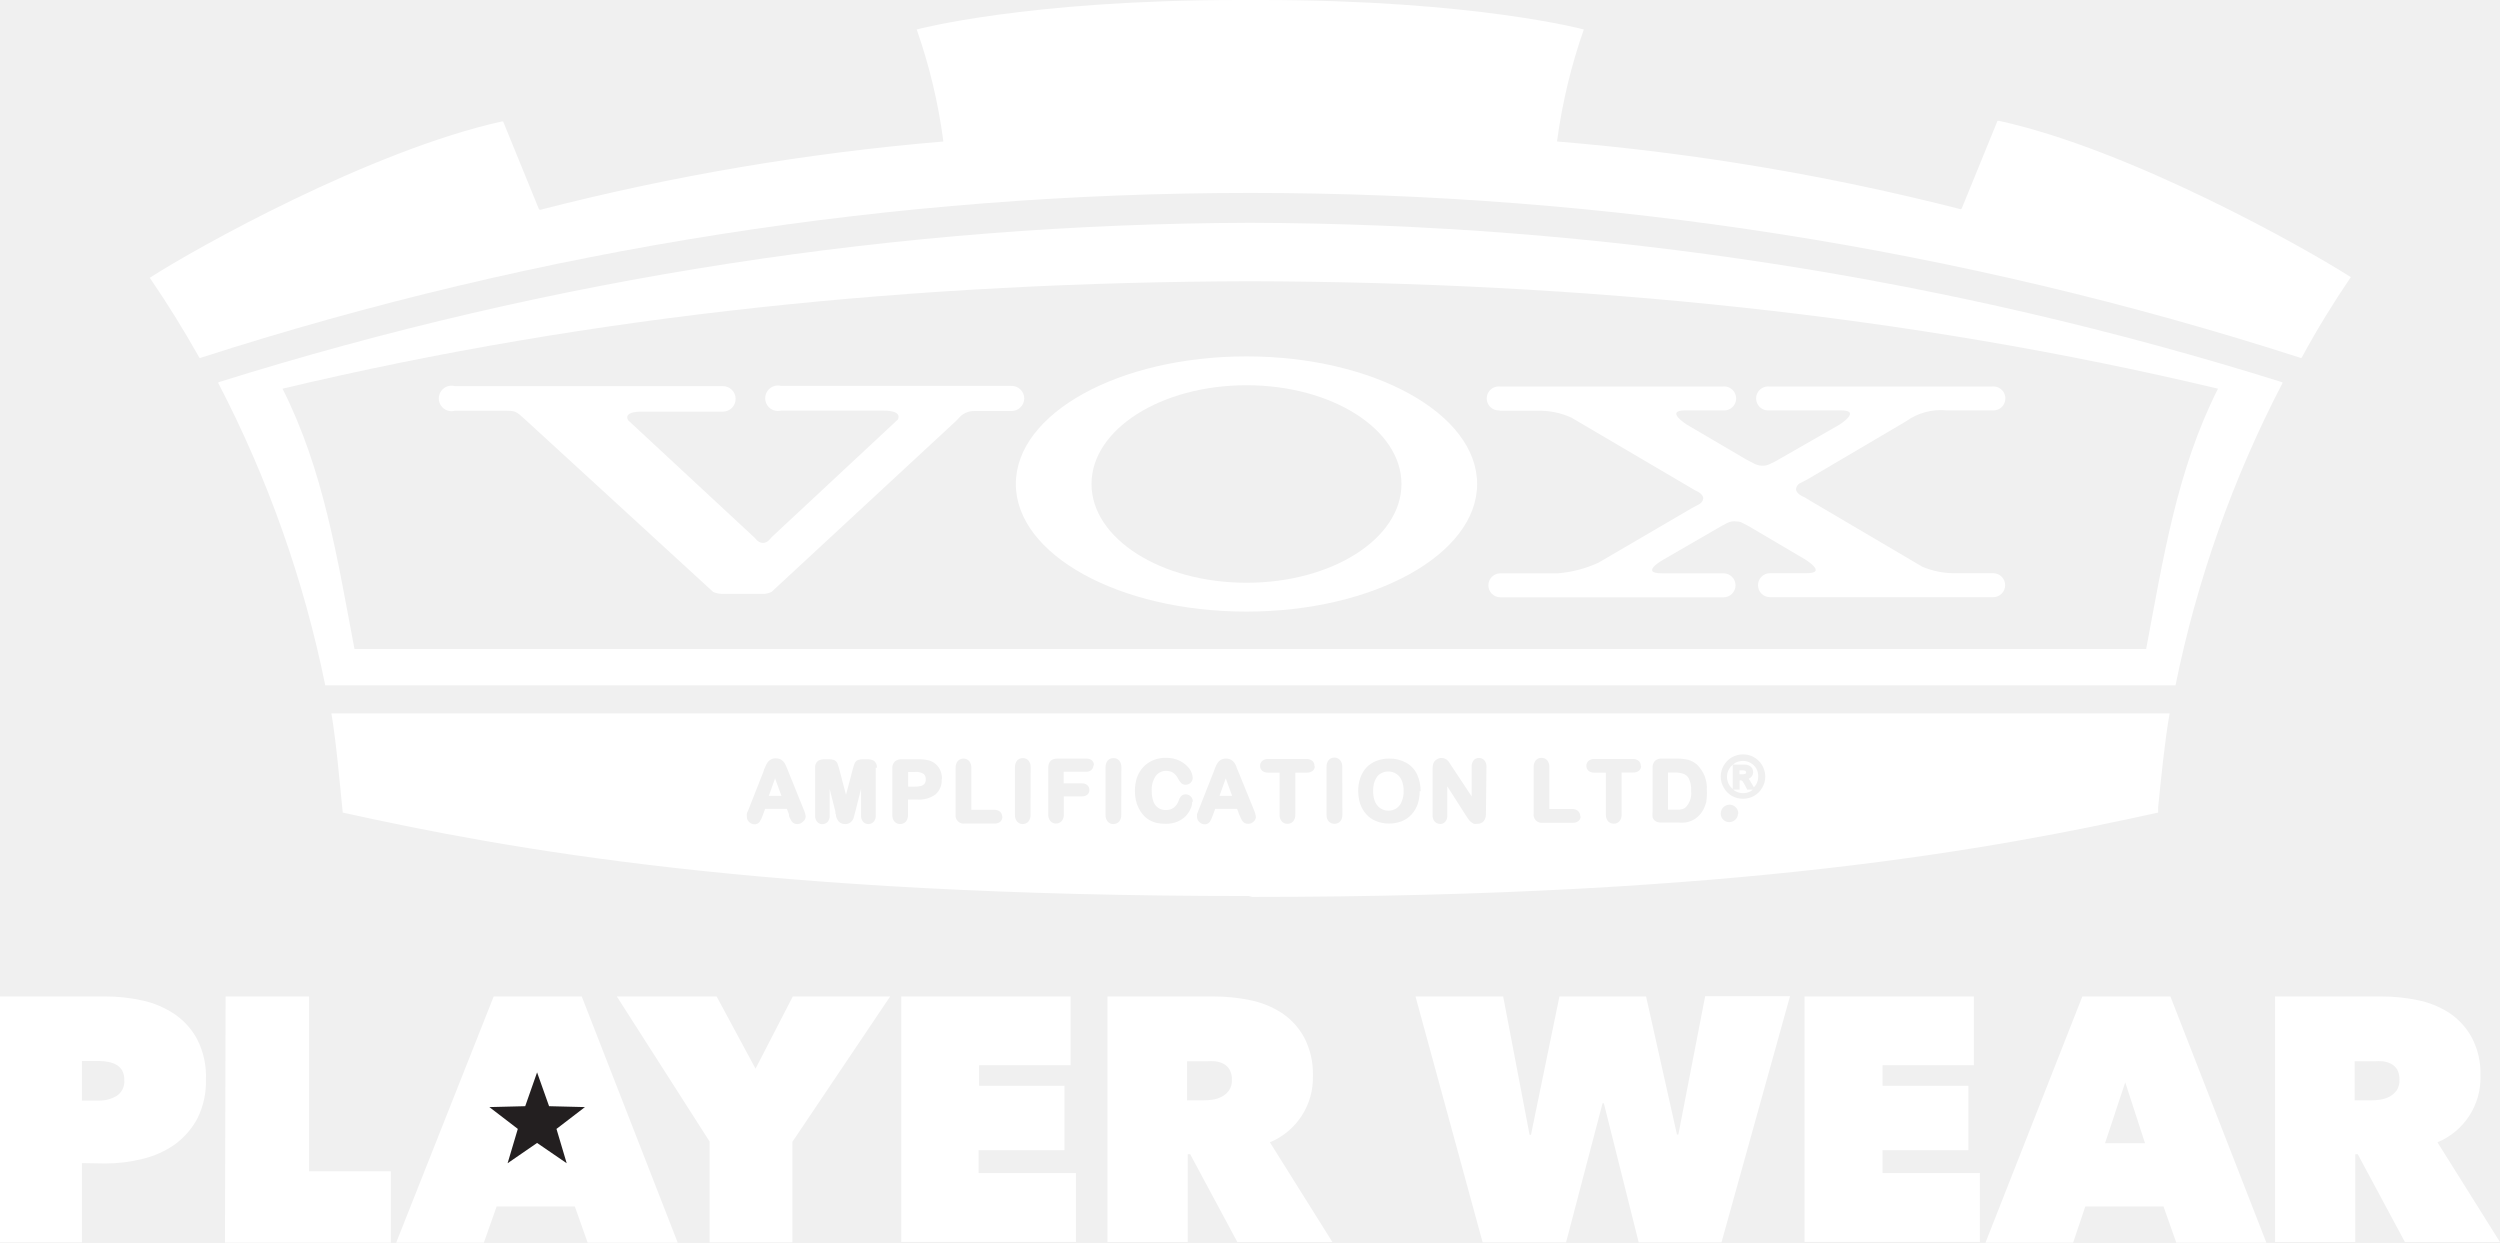
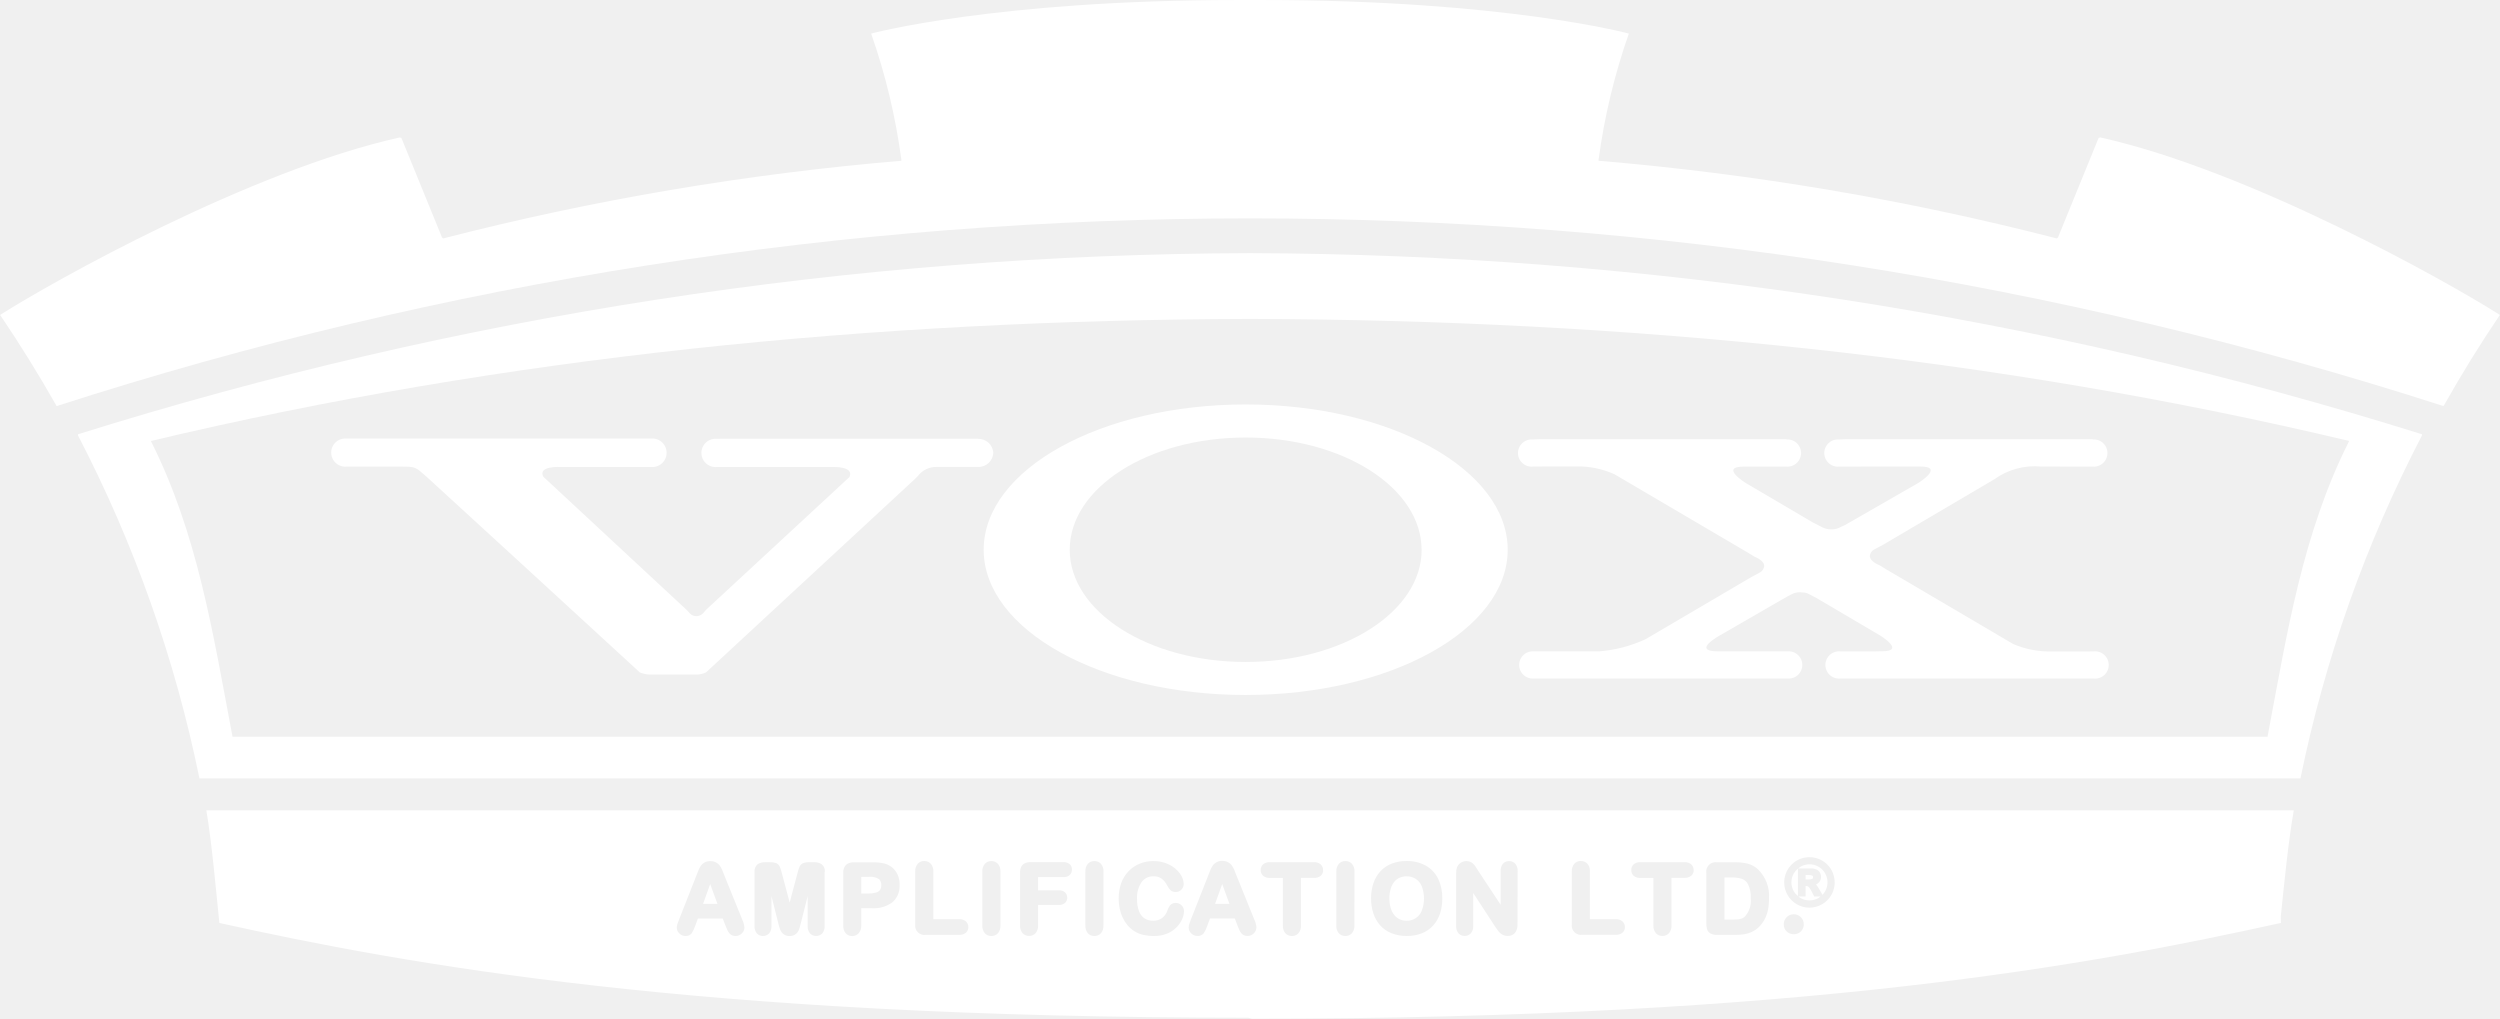
- <svg xmlns="http://www.w3.org/2000/svg" id="Layer_1" data-name="Layer 1" viewBox="0 0 195.92 97.36">
+ <svg xmlns="http://www.w3.org/2000/svg" id="Layer_1" data-name="Layer 1" viewBox="0 0 172.5 70.294">
  <defs>
-     <style>.cls-1{fill:#fff;}.cls-2{fill:#231f20;}</style>
+     <style>.cls-1{fill:#fff;}</style>
  </defs>
-   <path class="cls-1" d="M305.52,369.91h0Z" transform="translate(-208.58 -347.91)" />
-   <path class="cls-1" d="M392.81,369.63h0c-3.63-2.32-17.28-10-27.57-12.25l-.12,0-2.8,6.86-.07.07A190.86,190.86,0,0,0,330.61,359v-.08a44.19,44.19,0,0,1,2.09-8.7s-8.56-2.31-25.33-2.31h-1.62c-16.76,0-25.33,2.31-25.33,2.31a43.51,43.51,0,0,1,2.08,8.7V359a190.59,190.59,0,0,0-31.61,5.36l-.08-.07-2.8-6.86-.11,0c-10.3,2.29-24,9.93-27.58,12.25h0c1.37,2,2.66,4.09,3.86,6.22h0l.06.07a268.44,268.44,0,0,1,164.68,0l.06-.07h0C390.16,373.72,391.44,371.64,392.81,369.63Z" transform="translate(-208.58 -347.91)" />
-   <path class="cls-1" d="M306.56,365.37a273.13,273.13,0,0,0-80.87,12.5v.07h0a90.26,90.26,0,0,1,8.38,23.68h145a90.26,90.26,0,0,1,8.38-23.68h0v-.07A273.07,273.07,0,0,0,306.56,365.37Zm75.84,13c-3.23,6.4-4.28,13.24-5.63,20.4H236.36c-1.36-7.16-2.41-14-5.64-20.4h0c24.35-5.8,49.74-8.35,75.84-8.42h0c26.1.07,51.5,2.62,75.84,8.42Z" transform="translate(-208.58 -347.91)" />
-   <path class="cls-1" d="M288.19,385.84c0,5.53,8.09,10,18.07,10s18.08-4.49,18.08-10-8.1-10-18.08-10S288.19,380.3,288.19,385.84Zm30.22,0c0,4.28-5.44,7.74-12.14,7.74s-12.15-3.46-12.15-7.74,5.44-7.74,12.15-7.74S318.41,381.57,318.41,385.84Z" transform="translate(-208.58 -347.91)" />
-   <path class="cls-1" d="M326.07,380.1h3a6,6,0,0,1,2.66.54l9.17,5.39.49.29c.42.18.67.4.67.65a.57.57,0,0,1-.28.43l-.61.33L333.86,392a9.39,9.39,0,0,1-3.2.84h-4.5a.94.94,0,1,0,0,1.88h17.49a.94.94,0,1,0,0-1.88h-4.82c-1.84,0,.15-1.1.15-1.1l4.15-2.4.46-.26.3-.16a1.24,1.24,0,0,1,.82-.14.78.78,0,0,1,.42.11l.52.27,4.36,2.57s1.84,1.1.15,1.1h-2.87a.94.94,0,1,0,0,1.88h17.49a.94.94,0,1,0,0-1.88h-2.89a6.45,6.45,0,0,1-2.67-.51l-8.73-5.14-.49-.3c-.42-.17-.67-.4-.67-.64a.6.6,0,0,1,.27-.44l.62-.32,7.71-4.54a4.7,4.7,0,0,1,3.2-.87h3.57a.94.94,0,1,0,0-1.87v0h-17l-.46,0a.94.94,0,1,0,0,1.87h5.6c1.7,0-.14,1.14-.14,1.14l-4.61,2.64-.46.26-.28.13a1.23,1.23,0,0,1-.49.16,1.43,1.43,0,0,1-.74-.12l-.69-.36-4.62-2.71s-1.84-1.14-.15-1.14h2.94a.94.94,0,1,0,0-1.87v0h-17l-.47,0a.94.94,0,1,0,0,1.87Z" transform="translate(-208.58 -347.91)" />
-   <path class="cls-1" d="M288.85,379.15a1,1,0,0,0-1.06-1h-18a1,1,0,1,0,0,1.94h8.05s1.44-.05,1.11.69L269.06,390l-.21.24a.71.71,0,0,1-.48.22.73.73,0,0,1-.52-.26l-.1-.12-9.95-9.24c-.4-.75,1.16-.67,1.16-.67h6.27a1,1,0,1,0,0-2h-21a1,1,0,1,0,0,1.93h3.86c.89,0,.89,0,1.67.71l14.71,13.49a1.86,1.86,0,0,0,.67.15h3.34a1.58,1.58,0,0,0,.56-.15l14.44-13.38.19-.19a1.57,1.57,0,0,1,1.27-.61h2.86A1,1,0,0,0,288.85,379.15Z" transform="translate(-208.58 -347.91)" />
-   <path class="cls-1" d="M340.48,408.54a2.29,2.29,0,0,0-.7-.09h-.48v2.91h.93l.25-.06a.67.67,0,0,0,.2-.12,1.57,1.57,0,0,0,.43-1.28,1.91,1.91,0,0,0-.19-1A.79.79,0,0,0,340.48,408.54Z" transform="translate(-208.58 -347.91)" />
-   <path class="cls-1" d="M280.25,408.41h0v0h-.5v1.15h.5a1.86,1.86,0,0,0,.52-.06.5.5,0,0,0,.27-.18.53.53,0,0,0,.09-.34.56.56,0,0,0-.14-.4A1.08,1.08,0,0,0,280.25,408.41Z" transform="translate(-208.58 -347.91)" />
-   <polygon class="cls-1" points="95.57 62.37 96.56 62.37 96.06 61 95.57 62.37" />
-   <path class="cls-1" d="M344.09,408.17a1.2,1.2,0,0,0-.17.62,1.27,1.27,0,0,0,.17.63,1.22,1.22,0,0,0,.28.32v-1.9A1.12,1.12,0,0,0,344.09,408.17Z" transform="translate(-208.58 -347.91)" />
-   <path class="cls-1" d="M318,408.55a1.11,1.11,0,0,0-.63-.18,1.2,1.2,0,0,0-.47.1,1.07,1.07,0,0,0-.37.27,1.54,1.54,0,0,0-.25.48,2.26,2.26,0,0,0-.09.67,2.4,2.4,0,0,0,.09.69,1.36,1.36,0,0,0,.26.48,1,1,0,0,0,.38.28,1,1,0,0,0,.46.1,1.12,1.12,0,0,0,.6-.16,1.1,1.1,0,0,0,.43-.51,2,2,0,0,0,.17-.88,1.94,1.94,0,0,0-.16-.84A1.05,1.05,0,0,0,318,408.55Z" transform="translate(-208.58 -347.91)" />
-   <path class="cls-1" d="M345.79,407.71a1.2,1.2,0,0,0-.62-.17,1.27,1.27,0,0,0-.63.17l-.15.12h.9a.8.8,0,0,1,.36.07.61.61,0,0,1,.24.21.65.65,0,0,1,.08.31.55.55,0,0,1-.15.38.72.72,0,0,1-.2.14l0,0a1.58,1.58,0,0,1,.19.3l.22.37a1.3,1.3,0,0,0,.18-.23,1.32,1.32,0,0,0,0-1.26A1.24,1.24,0,0,0,345.79,407.71Z" transform="translate(-208.58 -347.91)" />
-   <polygon class="cls-1" points="60.25 62.37 61.24 62.37 60.74 61 60.25 62.37" />
-   <path class="cls-1" d="M234.55,403.82c.37,2.12.67,5.6.89,7.77h0c12.87,2.84,32.78,6.54,71,6.54l.27.07c38.22,0,58.12-3.77,71-6.61v-.42c.22-2.18.52-5.23.9-7.35Zm36.95,8.49a.6.6,0,0,1-.43.18h0a.58.58,0,0,1-.26-.05.65.65,0,0,1-.18-.15,1.86,1.86,0,0,1-.14-.25l-.08-.18h0l0-.05v0l0-.08h0l-.16-.43h-1.71l-.19.52a2.18,2.18,0,0,1-.25.51.5.5,0,0,1-.42.18h0a.6.6,0,0,1-.38-.17.55.55,0,0,1-.19-.41,1,1,0,0,1,0-.24c0-.07.06-.17.11-.29l1.21-3.07c0-.09.07-.19.12-.32a1.69,1.69,0,0,1,.17-.33.75.75,0,0,1,.66-.34h0a.9.9,0,0,1,.4.09,1,1,0,0,1,.26.24,1.59,1.59,0,0,1,.15.29l.15.36,1.23,3.05a1.51,1.51,0,0,1,.15.56A.56.56,0,0,1,271.5,412.31Zm5.71-4.24v3.74a.7.7,0,0,1-.16.5.55.55,0,0,1-.43.18h0a.54.54,0,0,1-.4-.18.7.7,0,0,1-.16-.5v-2.08l-.47,1.86c-.05.2-.09.34-.12.44a.74.74,0,0,1-.22.31.61.61,0,0,1-.44.15.71.71,0,0,1-.36-.09.59.59,0,0,1-.23-.24,1.39,1.39,0,0,1-.12-.28c0-.07,0-.14-.05-.21h0l0-.07h0l0-.08h0l-.45-1.78v2.08a.7.7,0,0,1-.16.5.56.56,0,0,1-.42.18h0a.54.54,0,0,1-.4-.18.7.7,0,0,1-.16-.5v-3.74a.63.63,0,0,1,.22-.54,1,1,0,0,1,.52-.13h.3a1.14,1.14,0,0,1,.44.06.49.49,0,0,1,.26.25,3.64,3.64,0,0,1,.14.43l.54,2.05.54-2.05a3.64,3.64,0,0,1,.14-.43.46.46,0,0,1,.26-.25,1.14,1.14,0,0,1,.44-.06h.3a1,1,0,0,1,.52.13.62.62,0,0,1,.22.54Zm5.17.9h0v.08h0a1.45,1.45,0,0,1-.49,1.12,2.18,2.18,0,0,1-1.42.4h-.73v1.19a.81.81,0,0,1-.17.54.62.62,0,0,1-.45.19h0a.6.6,0,0,1-.44-.19.78.78,0,0,1-.17-.52h0v-3.64a.71.71,0,0,1,.19-.55.8.8,0,0,1,.56-.18h1.23a3.44,3.44,0,0,1,.88.09,1.34,1.34,0,0,1,.55.3,1.32,1.32,0,0,1,.36.51,1.58,1.58,0,0,1,.12.66Zm4.75,2.91V412h0a.52.52,0,0,1-.16.31.7.7,0,0,1-.46.14h-2.31a.64.64,0,0,1-.73-.73v-3.63a.8.8,0,0,1,.17-.54.6.6,0,0,1,.44-.19h0a.6.6,0,0,1,.45.19.78.78,0,0,1,.17.54v3.28h1.79a.71.71,0,0,1,.46.15.52.52,0,0,1,.17.39Zm2.21-.12a.78.78,0,0,1-.17.54.6.6,0,0,1-.45.19h0a.59.59,0,0,1-.43-.19.8.8,0,0,1-.17-.54v-3.71a.8.8,0,0,1,.17-.54.6.6,0,0,1,.44-.19h0a.6.6,0,0,1,.45.19.78.78,0,0,1,.17.54Zm4.93-3.85v0h0a.5.5,0,0,1-.16.34.53.53,0,0,1-.35.14h-1.82v.91h1.43a.61.61,0,0,1,.42.14.47.47,0,0,1,.16.37h0v.09h0a.48.48,0,0,1-.15.28.61.61,0,0,1-.42.14h-1.43v1.4a.78.78,0,0,1-.17.54.6.6,0,0,1-.45.19h0a.59.59,0,0,1-.43-.19.8.8,0,0,1-.17-.54v-3.63a.87.87,0,0,1,.08-.4.55.55,0,0,1,.26-.26.94.94,0,0,1,.39-.07h2.26a.62.62,0,0,1,.43.14.47.47,0,0,1,.16.37Zm2.18,3.85a.78.78,0,0,1-.17.54.6.6,0,0,1-.46.19h0a.57.57,0,0,1-.43-.19.8.8,0,0,1-.17-.54v-3.71a.8.8,0,0,1,.17-.54.6.6,0,0,1,.44-.19h0a.6.6,0,0,1,.46.19.78.78,0,0,1,.17.54Zm5.56-1a1.25,1.25,0,0,1-.13.54,2.09,2.09,0,0,1-.37.56,2.06,2.06,0,0,1-.66.44,2.21,2.21,0,0,1-.91.17h0a3.11,3.11,0,0,1-.71-.07,2,2,0,0,1-.6-.24,2,2,0,0,1-.5-.43,2.3,2.3,0,0,1-.33-.52,2.39,2.39,0,0,1-.21-.62,3.14,3.14,0,0,1-.07-.7,3.29,3.29,0,0,1,.17-1.07,2.37,2.37,0,0,1,.51-.82,2.23,2.23,0,0,1,.77-.52,2.51,2.51,0,0,1,1-.18,2.38,2.38,0,0,1,1.08.24,2.16,2.16,0,0,1,.74.61,1.3,1.3,0,0,1,.26.73v0h0a.55.55,0,0,1-.53.53h0a.52.52,0,0,1-.37-.13,1.42,1.42,0,0,1-.24-.34,1.26,1.26,0,0,0-.39-.47,1,1,0,0,0-.54-.15,1,1,0,0,0-.82.39,1.88,1.88,0,0,0-.32,1.19,2.25,2.25,0,0,0,.14.85,1,1,0,0,0,.38.48,1,1,0,0,0,.59.16,1,1,0,0,0,.61-.18,1.14,1.14,0,0,0,.38-.53,1.08,1.08,0,0,1,.17-.34.48.48,0,0,1,.39-.18h0a.55.55,0,0,1,.39.16.56.56,0,0,1,.17.4Zm5,1.16h0a.55.55,0,0,1-.18.37.57.57,0,0,1-.43.18h0a.58.58,0,0,1-.26-.05.65.65,0,0,1-.18-.15,1.17,1.17,0,0,1-.14-.25,1.42,1.42,0,0,1-.08-.18h0l-.05-.11v0h0l-.16-.43h-1.72l-.19.52a2.24,2.24,0,0,1-.24.51.5.5,0,0,1-.42.18h0a.6.6,0,0,1-.38-.17.54.54,0,0,1-.19-.4v0a1,1,0,0,1,0-.23,3.05,3.05,0,0,1,.11-.29l1.21-3.07.12-.32a1.69,1.69,0,0,1,.17-.33.75.75,0,0,1,.66-.34h0a.83.83,0,0,1,.39.09.9.9,0,0,1,.27.24,1.59,1.59,0,0,1,.15.29c0,.09.09.21.14.36l1.24,3.05a1.74,1.74,0,0,1,.15.56Zm4.61-3.91h0a.48.48,0,0,1-.17.31.7.7,0,0,1-.46.14h-.9v3.28a.78.78,0,0,1-.17.54.56.56,0,0,1-.44.19h0a.57.57,0,0,1-.45-.19.75.75,0,0,1-.17-.54v-3.28h-.9a.7.7,0,0,1-.46-.14.52.52,0,0,1-.17-.39h0a.5.5,0,0,1,.18-.4.66.66,0,0,1,.45-.14h3a.68.68,0,0,1,.47.15.51.51,0,0,1,.16.39h0Zm2.16,3.73a.78.78,0,0,1-.17.54.6.6,0,0,1-.46.19h0a.6.6,0,0,1-.44-.19.69.69,0,0,1-.17-.45h0V408a.79.79,0,0,1,.17-.53.57.57,0,0,1,.43-.19h0a.57.57,0,0,1,.45.19.74.74,0,0,1,.18.54Zm6.06-1.84h0a3.31,3.31,0,0,1-.15,1,2.44,2.44,0,0,1-.48.83,2.18,2.18,0,0,1-.78.54,2.78,2.78,0,0,1-1,.18h0a2.68,2.68,0,0,1-1-.19,2,2,0,0,1-.78-.54,2.35,2.35,0,0,1-.48-.83,3.42,3.42,0,0,1-.15-1h0v0a3.09,3.09,0,0,1,.16-1,2.35,2.35,0,0,1,.48-.83,2.18,2.18,0,0,1,.78-.52,2.73,2.73,0,0,1,1-.18,2.59,2.59,0,0,1,1.33.32,2,2,0,0,1,.86.91,3.11,3.11,0,0,1,.28,1.34h0Zm5.19,1.8c0,.46-.24.77-.66.77a.82.82,0,0,1-.28,0,1,1,0,0,1-.24-.15,1,1,0,0,1-.19-.21,1.88,1.88,0,0,1-.16-.23L322,409.53v2.34h0a.68.68,0,0,1-.16.44.56.56,0,0,1-.42.18h0v-.08h0v.07h0a.57.57,0,0,1-.41-.19.7.7,0,0,1-.16-.5v-3.64a1.29,1.29,0,0,1,.06-.42.59.59,0,0,1,.26-.3.64.64,0,0,1,.38-.12h0a.67.67,0,0,1,.28.06.66.66,0,0,1,.2.14.89.89,0,0,1,.16.21l.15.23,1.57,2.37V408a.75.75,0,0,1,.15-.5.52.52,0,0,1,.42-.19h0a.53.53,0,0,1,.43.19.7.7,0,0,1,.16.5Zm7.42.24h0a.48.48,0,0,1-.17.31.65.65,0,0,1-.44.14H329.5a.64.64,0,0,1-.73-.73v-3.63a.8.8,0,0,1,.17-.54.57.57,0,0,1,.43-.19h0a.6.6,0,0,1,.46.19.82.82,0,0,1,.17.45h0v3.37h1.79a.66.66,0,0,1,.45.15.53.53,0,0,1,.18.39h0Zm4.74-4V408h0a.48.48,0,0,1-.17.31.7.7,0,0,1-.46.14h-.9v3.28a.73.73,0,0,1-.17.54.56.56,0,0,1-.44.19h0a.6.6,0,0,1-.45-.19.77.77,0,0,1-.17-.53h0v-3.28h-.9a.7.7,0,0,1-.46-.14.52.52,0,0,1-.17-.39h0a.5.5,0,0,1,.18-.4.66.66,0,0,1,.45-.14h3a.67.67,0,0,1,.47.15.52.52,0,0,1,.17.39Zm5.12,2.76a2.66,2.66,0,0,1-.25.67,2,2,0,0,1-.42.54,1.61,1.61,0,0,1-.45.3,1.91,1.91,0,0,1-.53.16,3.7,3.7,0,0,1-.6,0H338.8a.86.86,0,0,1-.47-.1.57.57,0,0,1-.24-.31,1.62,1.62,0,0,1,0-.41v-3.46a.76.76,0,0,1,.18-.55.75.75,0,0,1,.55-.18H340a3.75,3.75,0,0,1,.87.09,1.93,1.93,0,0,1,.69.37,2.55,2.55,0,0,1,.78,2h0A4.07,4.07,0,0,1,342.3,410.7Zm2.47,1h0a.62.62,0,0,1-.21.45.7.7,0,0,1-.47.19h0v-.09l0,.08,0-.07v.08h0a.66.66,0,0,1-.45-.17.65.65,0,0,1-.22-.51h0a.7.7,0,0,1,.69-.69h0a.67.67,0,0,1,.48.2.69.69,0,0,1,.21.49h0Zm1.9-2.06a1.68,1.68,0,0,1-.63.64,1.78,1.78,0,0,1-1.75,0,1.68,1.68,0,0,1-.63-.64,1.65,1.65,0,0,1-.24-.87,1.76,1.76,0,0,1,.87-1.51,1.78,1.78,0,0,1,.88-.23,1.7,1.7,0,0,1,.67.13,1.79,1.79,0,0,1,.56.38,1.52,1.52,0,0,1,.37.56,1.67,1.67,0,0,1,.14.67A1.65,1.65,0,0,1,346.67,409.66Z" transform="translate(-208.58 -347.91)" />
-   <path class="cls-1" d="M345.36,408.55s.05,0,.06-.13a.13.13,0,0,0-.06-.09.35.35,0,0,0-.22-.05h-.24v.31h.2A.69.69,0,0,0,345.36,408.55Z" transform="translate(-208.58 -347.91)" />
-   <path class="cls-1" d="M345.47,409.72l-.15-.29a2.4,2.4,0,0,0-.16-.27.27.27,0,0,0-.11-.09.29.29,0,0,0-.14,0h0v.72h-.49a.53.53,0,0,0,.14.11,1.2,1.2,0,0,0,.62.17,1.24,1.24,0,0,0,.63-.17.69.69,0,0,0,.13-.11h-.44Z" transform="translate(-208.58 -347.91)" />
-   <path class="cls-1" d="M215,439.06v6.21h-6.46V426h8.28a13.26,13.26,0,0,1,2.89.31,7.34,7.34,0,0,1,2.53,1.06,5.57,5.57,0,0,1,1.8,2,6.38,6.38,0,0,1,.68,3.12,6.46,6.46,0,0,1-.66,3.05,6,6,0,0,1-1.77,2.05,7.35,7.35,0,0,1-2.54,1.14,11.94,11.94,0,0,1-2.93.36Zm0-8v3.1h1.36a2.62,2.62,0,0,0,1.35-.36,1.33,1.33,0,0,0,.61-1.24,1.49,1.49,0,0,0-.16-.75,1.21,1.21,0,0,0-.45-.45,2,2,0,0,0-.64-.23,3.49,3.49,0,0,0-.71-.07Z" transform="translate(-208.58 -347.91)" />
-   <path class="cls-1" d="M226.26,426h6.54v13.7h6.41v5.59h-13Z" transform="translate(-208.58 -347.91)" />
-   <path class="cls-1" d="M247.27,426h6.9l7.52,19.29h-7.06l-1-2.83h-6.13l-1,2.83h-6.87Zm3.35,6.73L249,437.48h3.14Z" transform="translate(-208.58 -347.91)" />
-   <path class="cls-1" d="M270.68,445.27h-6.49v-7.9L256.92,426h7.82l3.05,5.66,2.92-5.66h7.63l-7.66,11.39Z" transform="translate(-208.58 -347.91)" />
-   <path class="cls-1" d="M279.21,426h13.27v5.39h-7.17V433H292v5.05h-6.73v1.79h7.63v5.4H279.21Z" transform="translate(-208.58 -347.91)" />
-   <path class="cls-1" d="M295.37,426h8.31a14.19,14.19,0,0,1,2.82.28,7.24,7.24,0,0,1,2.51,1,5.46,5.46,0,0,1,1.78,1.94,6.15,6.15,0,0,1,.68,3,5.47,5.47,0,0,1-3.37,5.21l4.9,7.82h-7.45l-3.7-6.89h-.19v6.89h-6.29Zm6.24,8.14h1.27a4.63,4.63,0,0,0,.71-.05,2.15,2.15,0,0,0,.73-.23,1.59,1.59,0,0,0,.57-.49,1.34,1.34,0,0,0,.23-.83,1.49,1.49,0,0,0-.19-.82,1.22,1.22,0,0,0-.48-.45,2,2,0,0,0-.65-.19,5.14,5.14,0,0,0-.65,0h-1.54Z" transform="translate(-208.58 -347.91)" />
-   <path class="cls-1" d="M331.31,445.27h-6.54L319.51,426h6.87l2.07,10.84h.11L330.79,426h6.79L340,436.82h.11l2.1-10.84h6.65l-5.37,19.29H337l-2.73-10.9h-.1Z" transform="translate(-208.58 -347.91)" />
-   <path class="cls-1" d="M350,426h13.27v5.39h-7.16V433h6.73v5.05h-6.73v1.79h7.63v5.4H350Z" transform="translate(-208.58 -347.91)" />
-   <path class="cls-1" d="M371.77,426h6.9l7.52,19.29h-7.06l-1-2.83H372l-.95,2.83h-6.87Zm3.36,6.73-1.58,4.77h3.13Z" transform="translate(-208.58 -347.91)" />
-   <path class="cls-1" d="M386.87,426h8.31a14,14,0,0,1,2.82.28,7.16,7.16,0,0,1,2.51,1,5.46,5.46,0,0,1,1.78,1.94,6,6,0,0,1,.68,3,5.47,5.47,0,0,1-3.37,5.21l4.9,7.82h-7.45l-3.7-6.89h-.19v6.89h-6.29Zm6.24,8.14h1.27a4.67,4.67,0,0,0,.72-.05,2.3,2.3,0,0,0,.73-.23,1.77,1.77,0,0,0,.57-.49,1.4,1.4,0,0,0,.22-.83,1.58,1.58,0,0,0-.18-.82,1.24,1.24,0,0,0-.49-.45,2,2,0,0,0-.65-.19,5,5,0,0,0-.65,0h-1.54Z" transform="translate(-208.58 -347.91)" />
-   <polygon class="cls-2" points="42.09 84.04 43.03 86.69 45.84 86.76 43.61 88.47 44.41 91.16 42.09 89.57 39.78 91.16 40.58 88.47 38.35 86.76 41.16 86.69 42.09 84.04" />
+   <path class="cls-1" d="M305.524,369.911c.348,0,.693,0,1.038,0s.692,0,1.037,0Z" transform="translate(-220.312 -347.907)" />
+   <path class="cls-1" d="M392.811,369.627l-.009.011c-3.627-2.315-17.28-9.961-27.571-12.249l-.116.037-2.8,6.861-.076.074A191.216,191.216,0,0,0,330.615,359v-.076a43.91,43.91,0,0,1,2.087-8.7s-8.561-2.316-25.33-2.316H305.75c-16.762,0-25.329,2.316-25.329,2.316a43.706,43.706,0,0,1,2.084,8.7V359a191.112,191.112,0,0,0-31.62,5.361l-.076-.074-2.8-6.861-.113-.037c-10.294,2.288-23.943,9.934-27.575,12.249l-.008-.011q2.049,3.026,3.863,6.224h-.01l.058.073a268.263,268.263,0,0,1,164.679,0l.059-.073h0Q390.759,372.656,392.811,369.627Z" transform="translate(-220.312 -347.907)" />
+   <path class="cls-1" d="M306.562,365.374a272.942,272.942,0,0,0-80.871,12.5l.008.073h-.008a90.533,90.533,0,0,1,8.383,23.676l.009-.007h144.96l0,.007a90.541,90.541,0,0,1,8.387-23.676h-.009l.012-.073A272.981,272.981,0,0,0,306.562,365.374ZM382.4,378.343c-3.224,6.4-4.274,13.233-5.629,20.4H236.356c-1.354-7.166-2.409-14-5.631-20.4l0-.009c24.349-5.8,49.739-8.354,75.84-8.421-.345,0-.69,0-1.038,0H307.6c-.345,0-.69,0-1.037,0,26.1.067,51.5,2.618,75.842,8.421Z" transform="translate(-220.312 -347.907)" />
+   <path class="cls-1" d="M288.186,385.84c0,5.53,8.094,10.021,18.077,10.021s18.08-4.491,18.08-10.021-8.1-10.026-18.08-10.026S288.186,380.3,288.186,385.84Zm30.219,0c0,4.277-5.433,7.743-12.139,7.743s-12.143-3.466-12.143-7.743,5.433-7.744,12.143-7.744S318.4,381.565,318.4,385.84Z" transform="translate(-220.312 -347.907)" />
+   <path class="cls-1" d="M326.073,380.1l.335,0,.472-.008h2.166a6.073,6.073,0,0,1,2.667.54l9.168,5.387.494.3c.416.176.669.4.669.642a.58.58,0,0,1-.281.437l-.613.33-7.291,4.283a9.373,9.373,0,0,1-3.2.839c-.448,0-.885,0-1.282,0l-3.215,0a.942.942,0,1,0,0,1.876l.268,0h17.043l.183,0a.941.941,0,1,0,0-1.876l-4.332,0c-.156,0-.321,0-.489,0-1.843-.009.147-1.1.147-1.1l4.155-2.4.458-.26.3-.161a1.242,1.242,0,0,1,.819-.14.806.806,0,0,1,.418.113l.519.268,4.359,2.568s1.846,1.108.15,1.108h-.125l-.336.006-.97,0-1.437,0a.942.942,0,1,0,0,1.876l.327,0h17.039l.128,0a.942.942,0,1,0,0-1.876l-.429.006h-2.464a6.406,6.406,0,0,1-2.669-.512l-8.731-5.135-.492-.3c-.418-.175-.671-.4-.671-.645a.578.578,0,0,1,.278-.433l.616-.326,7.707-4.537a4.764,4.764,0,0,1,3.206-.872c.684,0,3.568.006,3.568.006a.94.94,0,1,0,0-1.873l.014-.019H347.673l-.466.019a.94.94,0,1,0,0,1.873l2.351-.006h3.256c1.7,0-.147,1.138-.147,1.138l-4.61,2.648-.455.26-.283.124a1.154,1.154,0,0,1-.492.158,1.414,1.414,0,0,1-.735-.115l-.7-.357-4.615-2.713s-1.843-1.137-.15-1.137h2.938a.94.94,0,1,0,0-1.873l.016-.019H326.542l-.469.019a.94.94,0,1,0,0,1.873Z" transform="translate(-220.312 -347.907)" />
+   <path class="cls-1" d="M288.848,379.154a1.014,1.014,0,0,0-1.062-.963l.021-.013H270.249l-.475.007a.977.977,0,1,0,0,1.946l.335,0h6.676l.564,0h.472s1.435-.055,1.108.686l-9.873,9.141-.21.239a.633.633,0,0,1-1-.041l-.1-.113L257.8,380.8c-.4-.757,1.165-.671,1.165-.671l.324,0,5.946,0a.985.985,0,1,0,0-1.962H244.218v0a.972.972,0,1,0,0,1.937s3.2-.006,3.86,0c.894.008.891.008,1.669.7.647.583,11.173,10.242,14.712,13.5a1.928,1.928,0,0,0,.667.146h3.341a1.594,1.594,0,0,0,.562-.15l14.446-13.375.183-.189a1.568,1.568,0,0,1,1.273-.61H286.5l1.291,0A1.016,1.016,0,0,0,288.848,379.154Z" transform="translate(-220.312 -347.907)" />
+   <path class="cls-1" d="M340.484,408.539a2.41,2.41,0,0,0-.7-.088H339.3v2.908h.578c.155,0,.276-.006.359-.013a1.065,1.065,0,0,0,.244-.057.6.6,0,0,0,.206-.118,1.6,1.6,0,0,0,.426-1.284,1.929,1.929,0,0,0-.188-.97A.792.792,0,0,0,340.484,408.539Z" transform="translate(-220.312 -347.907)" />
+   <path class="cls-1" d="M280.254,408.41h-.008v-.044l-.007.045h-.5v1.149h.5a1.745,1.745,0,0,0,.52-.065.512.512,0,0,0,.272-.178.552.552,0,0,0,.09-.334.565.565,0,0,0-.142-.407A1.091,1.091,0,0,0,280.254,408.41Z" transform="translate(-220.312 -347.907)" />
+   <polygon class="cls-1" points="83.841 62.365 84.831 62.365 84.332 60.997 83.841 62.365" />
+   <path class="cls-1" d="M344.088,408.165a1.244,1.244,0,0,0,0,1.252,1.235,1.235,0,0,0,.281.32v-1.894A1.233,1.233,0,0,0,344.088,408.165Z" transform="translate(-220.312 -347.907)" />
+   <path class="cls-1" d="M317.993,408.545a1.16,1.16,0,0,0-.635-.171,1.144,1.144,0,0,0-.47.094,1,1,0,0,0-.365.276,1.351,1.351,0,0,0-.249.475,2.2,2.2,0,0,0-.094.675,2.258,2.258,0,0,0,.094.682,1.389,1.389,0,0,0,.257.488,1.085,1.085,0,0,0,.374.281,1.116,1.116,0,0,0,.467.093,1.088,1.088,0,0,0,1.03-.664,2.376,2.376,0,0,0,.012-1.719A1.1,1.1,0,0,0,317.993,408.545Z" transform="translate(-220.312 -347.907)" />
+   <path class="cls-1" d="M345.794,407.71a1.254,1.254,0,0,0-1.249,0,1.2,1.2,0,0,0-.16.121h.9a.841.841,0,0,1,.362.071.51.51,0,0,1,.237.209.594.594,0,0,1,.08.306.538.538,0,0,1-.149.379.559.559,0,0,1-.2.139.409.409,0,0,1,.039.044,2.191,2.191,0,0,1,.195.3l.216.369a1.361,1.361,0,0,0,.176-.232,1.248,1.248,0,0,0-.452-1.706Z" transform="translate(-220.312 -347.907)" />
+   <polygon class="cls-1" points="48.513 62.365 49.503 62.365 49.003 60.998 48.513 62.365" />
+   <path class="cls-1" d="M234.548,403.818c.371,2.127.677,5.6.9,7.771h-.012c12.866,2.837,32.776,6.542,71,6.542l.266.07c38.222,0,58.129-3.775,70.995-6.612l-.013-.423c.226-2.18.522-5.221.9-7.348Zm36.948,8.494a.6.6,0,0,1-.431.18h0a.57.57,0,0,1-.258-.056.532.532,0,0,1-.186-.15,1.171,1.171,0,0,1-.137-.244l-.078-.181h0l-.021-.055-.009-.02-.032-.08h0l-.16-.421h-1.715l-.189.51a2.218,2.218,0,0,1-.246.515.51.51,0,0,1-.418.181h-.04l0,0a.592.592,0,0,1-.382-.17.553.553,0,0,1-.185-.4.892.892,0,0,1,.038-.246c.025-.073.061-.172.111-.294l1.206-3.064c.035-.087.075-.193.124-.317a1.844,1.844,0,0,1,.169-.336.765.765,0,0,1,.661-.338h.014a.776.776,0,0,1,.664.335,1.66,1.66,0,0,1,.152.282c.038.094.085.216.143.365l1.233,3.044a1.646,1.646,0,0,1,.155.563A.572.572,0,0,1,271.5,412.312Zm5.715-4.24v3.733a.738.738,0,0,1-.157.5.56.56,0,0,1-.429.184H276.6a.546.546,0,0,1-.4-.182.739.739,0,0,1-.16-.5v-2.071l-.467,1.856c-.048.2-.09.342-.123.442a.739.739,0,0,1-.214.31.649.649,0,0,1-.445.15.673.673,0,0,1-.361-.094.658.658,0,0,1-.229-.237,1.116,1.116,0,0,1-.116-.283c-.019-.068-.037-.137-.056-.207h0l-.018-.071,0-.009-.022-.083h0l-.446-1.774v2.071a.743.743,0,0,1-.158.5.565.565,0,0,1-.426.183h-.026a.558.558,0,0,1-.4-.18.739.739,0,0,1-.159-.506v-3.733a.612.612,0,0,1,.225-.539.916.916,0,0,1,.517-.132h.3a1.229,1.229,0,0,1,.44.057.472.472,0,0,1,.26.25,2.8,2.8,0,0,1,.141.432l.543,2.048.543-2.048a2.779,2.779,0,0,1,.14-.432.469.469,0,0,1,.257-.248,1.21,1.21,0,0,1,.444-.059h.3a.9.9,0,0,1,.517.133.6.6,0,0,1,.225.533Zm5.173.893v.085h0a1.462,1.462,0,0,1-.5,1.119,2.165,2.165,0,0,1-1.417.405h-.728v1.19a.768.768,0,0,1-.174.532.585.585,0,0,1-.445.2H279.1a.588.588,0,0,1-.435-.193.771.771,0,0,1-.168-.522v-3.642a.729.729,0,0,1,.191-.559.8.8,0,0,1,.56-.174h1.226a3.376,3.376,0,0,1,.877.088,1.386,1.386,0,0,1,.558.3,1.336,1.336,0,0,1,.359.511,1.756,1.756,0,0,1,.12.664Zm4.743,2.911v.085h-.006a.5.5,0,0,1-.165.306.669.669,0,0,1-.454.146h-2.308a.641.641,0,0,1-.732-.733v-3.632a.771.771,0,0,1,.167-.532.573.573,0,0,1,.442-.2h.015a.6.6,0,0,1,.452.191.759.759,0,0,1,.174.537v3.286h1.79a.663.663,0,0,1,.454.15.514.514,0,0,1,.171.389Zm2.216-.112a.774.774,0,0,1-.173.537.605.605,0,0,1-.452.191h-.027a.585.585,0,0,1-.427-.193.778.778,0,0,1-.171-.534v-3.717a.774.774,0,0,1,.17-.534.579.579,0,0,1,.438-.193h.016a.6.6,0,0,1,.452.191.754.754,0,0,1,.174.536Zm4.93-3.849v.034h0a.5.5,0,0,1-.157.342.581.581,0,0,1-.353.135v0H291.94v.912h1.428a.609.609,0,0,1,.424.136.483.483,0,0,1,.156.367v.091h-.006a.464.464,0,0,1-.152.283.619.619,0,0,1-.422.134H291.94v1.409a.773.773,0,0,1-.172.538.6.6,0,0,1-.446.19H291.3a.59.59,0,0,1-.432-.191.773.773,0,0,1-.173-.536v-3.63a.932.932,0,0,1,.076-.4.519.519,0,0,1,.263-.261.96.96,0,0,1,.395-.074h2.252a.627.627,0,0,1,.438.139.491.491,0,0,1,.159.369Zm2.176,3.849a.773.773,0,0,1-.172.537.606.606,0,0,1-.453.191H295.8a.583.583,0,0,1-.427-.193.773.773,0,0,1-.171-.534v-3.717a.769.769,0,0,1,.17-.534.58.58,0,0,1,.437-.193h.016a.6.6,0,0,1,.454.191.758.758,0,0,1,.172.536Zm5.559-.988a1.394,1.394,0,0,1-.123.543,1.873,1.873,0,0,1-.378.559,1.931,1.931,0,0,1-.657.445,2.329,2.329,0,0,1-.91.168h-.009a3.131,3.131,0,0,1-.714-.074,2.014,2.014,0,0,1-.6-.237,2.062,2.062,0,0,1-.5-.425,2.543,2.543,0,0,1-.338-.528,2.7,2.7,0,0,1-.208-.621,3.231,3.231,0,0,1-.07-.693,3.127,3.127,0,0,1,.174-1.072,2.322,2.322,0,0,1,.508-.821,2.215,2.215,0,0,1,.775-.522,2.487,2.487,0,0,1,.94-.178,2.37,2.37,0,0,1,1.086.244,2.005,2.005,0,0,1,.739.611,1.257,1.257,0,0,1,.264.72v.035h0a.562.562,0,0,1-.154.355.519.519,0,0,1-.382.172h0a.537.537,0,0,1-.378-.128,1.343,1.343,0,0,1-.232-.336,1.281,1.281,0,0,0-.394-.472.917.917,0,0,0-.539-.148.977.977,0,0,0-.821.389,1.892,1.892,0,0,0-.319,1.182,2.239,2.239,0,0,0,.143.858,1.031,1.031,0,0,0,.38.48,1.082,1.082,0,0,0,.586.155,1.007,1.007,0,0,0,.61-.176,1.089,1.089,0,0,0,.376-.527,1.187,1.187,0,0,1,.174-.347.48.48,0,0,1,.392-.176h.019a.549.549,0,0,1,.39.163.539.539,0,0,1,.168.4ZM307,411.943v0a.574.574,0,0,1-.178.367.6.6,0,0,1-.429.18h0a.579.579,0,0,1-.26-.056.555.555,0,0,1-.184-.149,1.109,1.109,0,0,1-.137-.244c-.029-.066-.055-.127-.078-.182h0l-.042-.111-.017-.043h0l-.16-.423h-1.714l-.189.51a2.26,2.26,0,0,1-.246.515.51.51,0,0,1-.419.181H302.9a.6.6,0,0,1-.384-.171.552.552,0,0,1-.185-.4V411.9a.836.836,0,0,1,.039-.233c.022-.074.059-.173.108-.3l1.207-3.064.124-.317a1.724,1.724,0,0,1,.17-.336.755.755,0,0,1,.265-.243.777.777,0,0,1,.4-.1h.014a.783.783,0,0,1,.4.1.76.76,0,0,1,.264.239,1.52,1.52,0,0,1,.154.283c.039.094.087.216.144.365l1.231,3.044a1.6,1.6,0,0,1,.156.563Zm4.613-3.914h-.007a.491.491,0,0,1-.166.309.68.68,0,0,1-.463.144h-.9v3.282a.775.775,0,0,1-.171.537.594.594,0,0,1-.445.191h-.008a.6.6,0,0,1-.45-.19.772.772,0,0,1-.173-.537v-3.282h-.9a.663.663,0,0,1-.461-.145.516.516,0,0,1-.169-.39v-.008a.5.5,0,0,1,.175-.4.66.66,0,0,1,.449-.142h3.044a.678.678,0,0,1,.468.147.52.52,0,0,1,.167.391v.09Zm2.153,3.735a.77.77,0,0,1-.172.537.608.608,0,0,1-.453.191h-.008a.577.577,0,0,1-.444-.194.709.709,0,0,1-.169-.448h0V408.04a.767.767,0,0,1,.17-.527.58.58,0,0,1,.433-.193.028.028,0,0,1,.016,0h.006a.6.6,0,0,1,.452.191.756.756,0,0,1,.173.536Zm6.064-1.844v0a3.335,3.335,0,0,1-.154,1.019,2.321,2.321,0,0,1-.476.827,2.083,2.083,0,0,1-.781.54,2.759,2.759,0,0,1-1.032.183h-.018a2.725,2.725,0,0,1-1.04-.189,2.1,2.1,0,0,1-.784-.541,2.311,2.311,0,0,1-.472-.834,3.23,3.23,0,0,1-.157-1.024v-.02a3.139,3.139,0,0,1,.164-1.036,2.287,2.287,0,0,1,.483-.824,2.118,2.118,0,0,1,.774-.523,2.741,2.741,0,0,1,1.02-.18,2.668,2.668,0,0,1,1.332.316,2.075,2.075,0,0,1,.856.91,3.033,3.033,0,0,1,.285,1.346v.028Zm5.189,1.8c0,.453-.242.767-.662.768a.824.824,0,0,1-.281-.045.761.761,0,0,1-.243-.147,1.317,1.317,0,0,1-.188-.211c-.052-.074-.105-.148-.159-.228l-1.522-2.333v2.337h0a.7.7,0,0,1-.161.439.564.564,0,0,1-.426.187h0v-.085l0,.01v.074h0c-.009,0-.015,0-.023,0h0a.553.553,0,0,1-.41-.185.744.744,0,0,1-.158-.5v-3.64a1.159,1.159,0,0,1,.063-.421.7.7,0,0,1,.64-.418h.012a.658.658,0,0,1,.479.2,1.405,1.405,0,0,1,.16.206c.047.076.1.154.149.235l1.567,2.371v-2.316a.773.773,0,0,1,.151-.507.546.546,0,0,1,.423-.188h.012a.55.55,0,0,1,.43.187.745.745,0,0,1,.157.508Zm7.415.237h-.007a.491.491,0,0,1-.166.306.66.66,0,0,1-.447.145H329.5a.642.642,0,0,1-.733-.733v-3.633a.776.776,0,0,1,.168-.532.572.572,0,0,1,.437-.194h.019a.6.6,0,0,1,.454.191.709.709,0,0,1,.169.451h0v3.372h1.79a.655.655,0,0,1,.453.15.511.511,0,0,1,.173.389v.089Zm4.739-4.017v.086h0a.506.506,0,0,1-.166.307.68.68,0,0,1-.464.145h-.9v3.281a.764.764,0,0,1-.171.538.59.59,0,0,1-.445.191h-.009a.593.593,0,0,1-.449-.191.765.765,0,0,1-.172-.532s0-.011,0,0v-3.281H333.5a.668.668,0,0,1-.462-.145.507.507,0,0,1-.168-.388v-.012a.5.5,0,0,1,.174-.4.664.664,0,0,1,.45-.141h3.043a.678.678,0,0,1,.468.147.523.523,0,0,1,.167.392ZM342.3,410.7a2.5,2.5,0,0,1-.244.673,2.157,2.157,0,0,1-.426.542,1.834,1.834,0,0,1-.452.3,2.1,2.1,0,0,1-.523.157,4.12,4.12,0,0,1-.606.043H338.8a.914.914,0,0,1-.468-.1.518.518,0,0,1-.239-.31,1.653,1.653,0,0,1-.046-.409v-3.459a.645.645,0,0,1,.733-.733h1.246a3.506,3.506,0,0,1,.87.094,1.7,1.7,0,0,1,.69.368,2.535,2.535,0,0,1,.787,2.026v0A3.888,3.888,0,0,1,342.3,410.7Zm2.473,1.026h0a.659.659,0,0,1-.208.458.689.689,0,0,1-.472.185h-.006v-.085l-.027.081.024-.072v.076h0c-.007,0-.014,0-.022,0a.71.71,0,0,1-.457-.177.661.661,0,0,1-.214-.511v0a.017.017,0,0,1,0-.008.686.686,0,0,1,.683-.682h.007a.691.691,0,0,1,.49.2.668.668,0,0,1,.2.482v.059Zm1.9-2.06a1.734,1.734,0,0,1-.634.633,1.742,1.742,0,0,1-2.618-1.507,1.743,1.743,0,1,1,3.252.874Z" transform="translate(-220.312 -347.907)" />
+   <path class="cls-1" d="M345.361,408.549c.033-.019.052-.041.054-.126a.1.1,0,0,0-.05-.093.417.417,0,0,0-.227-.047H344.9v.307h.2A.62.62,0,0,0,345.361,408.549Z" transform="translate(-220.312 -347.907)" />
+   <path class="cls-1" d="M345.468,409.716l-.144-.282a1.842,1.842,0,0,0-.165-.269.3.3,0,0,0-.112-.1.331.331,0,0,0-.138-.026H344.9v.724h-.5a1.213,1.213,0,0,0,.139.106,1.255,1.255,0,0,0,1.251,0,1.19,1.19,0,0,0,.137-.106h-.441Z" transform="translate(-220.312 -347.907)" />
</svg>
